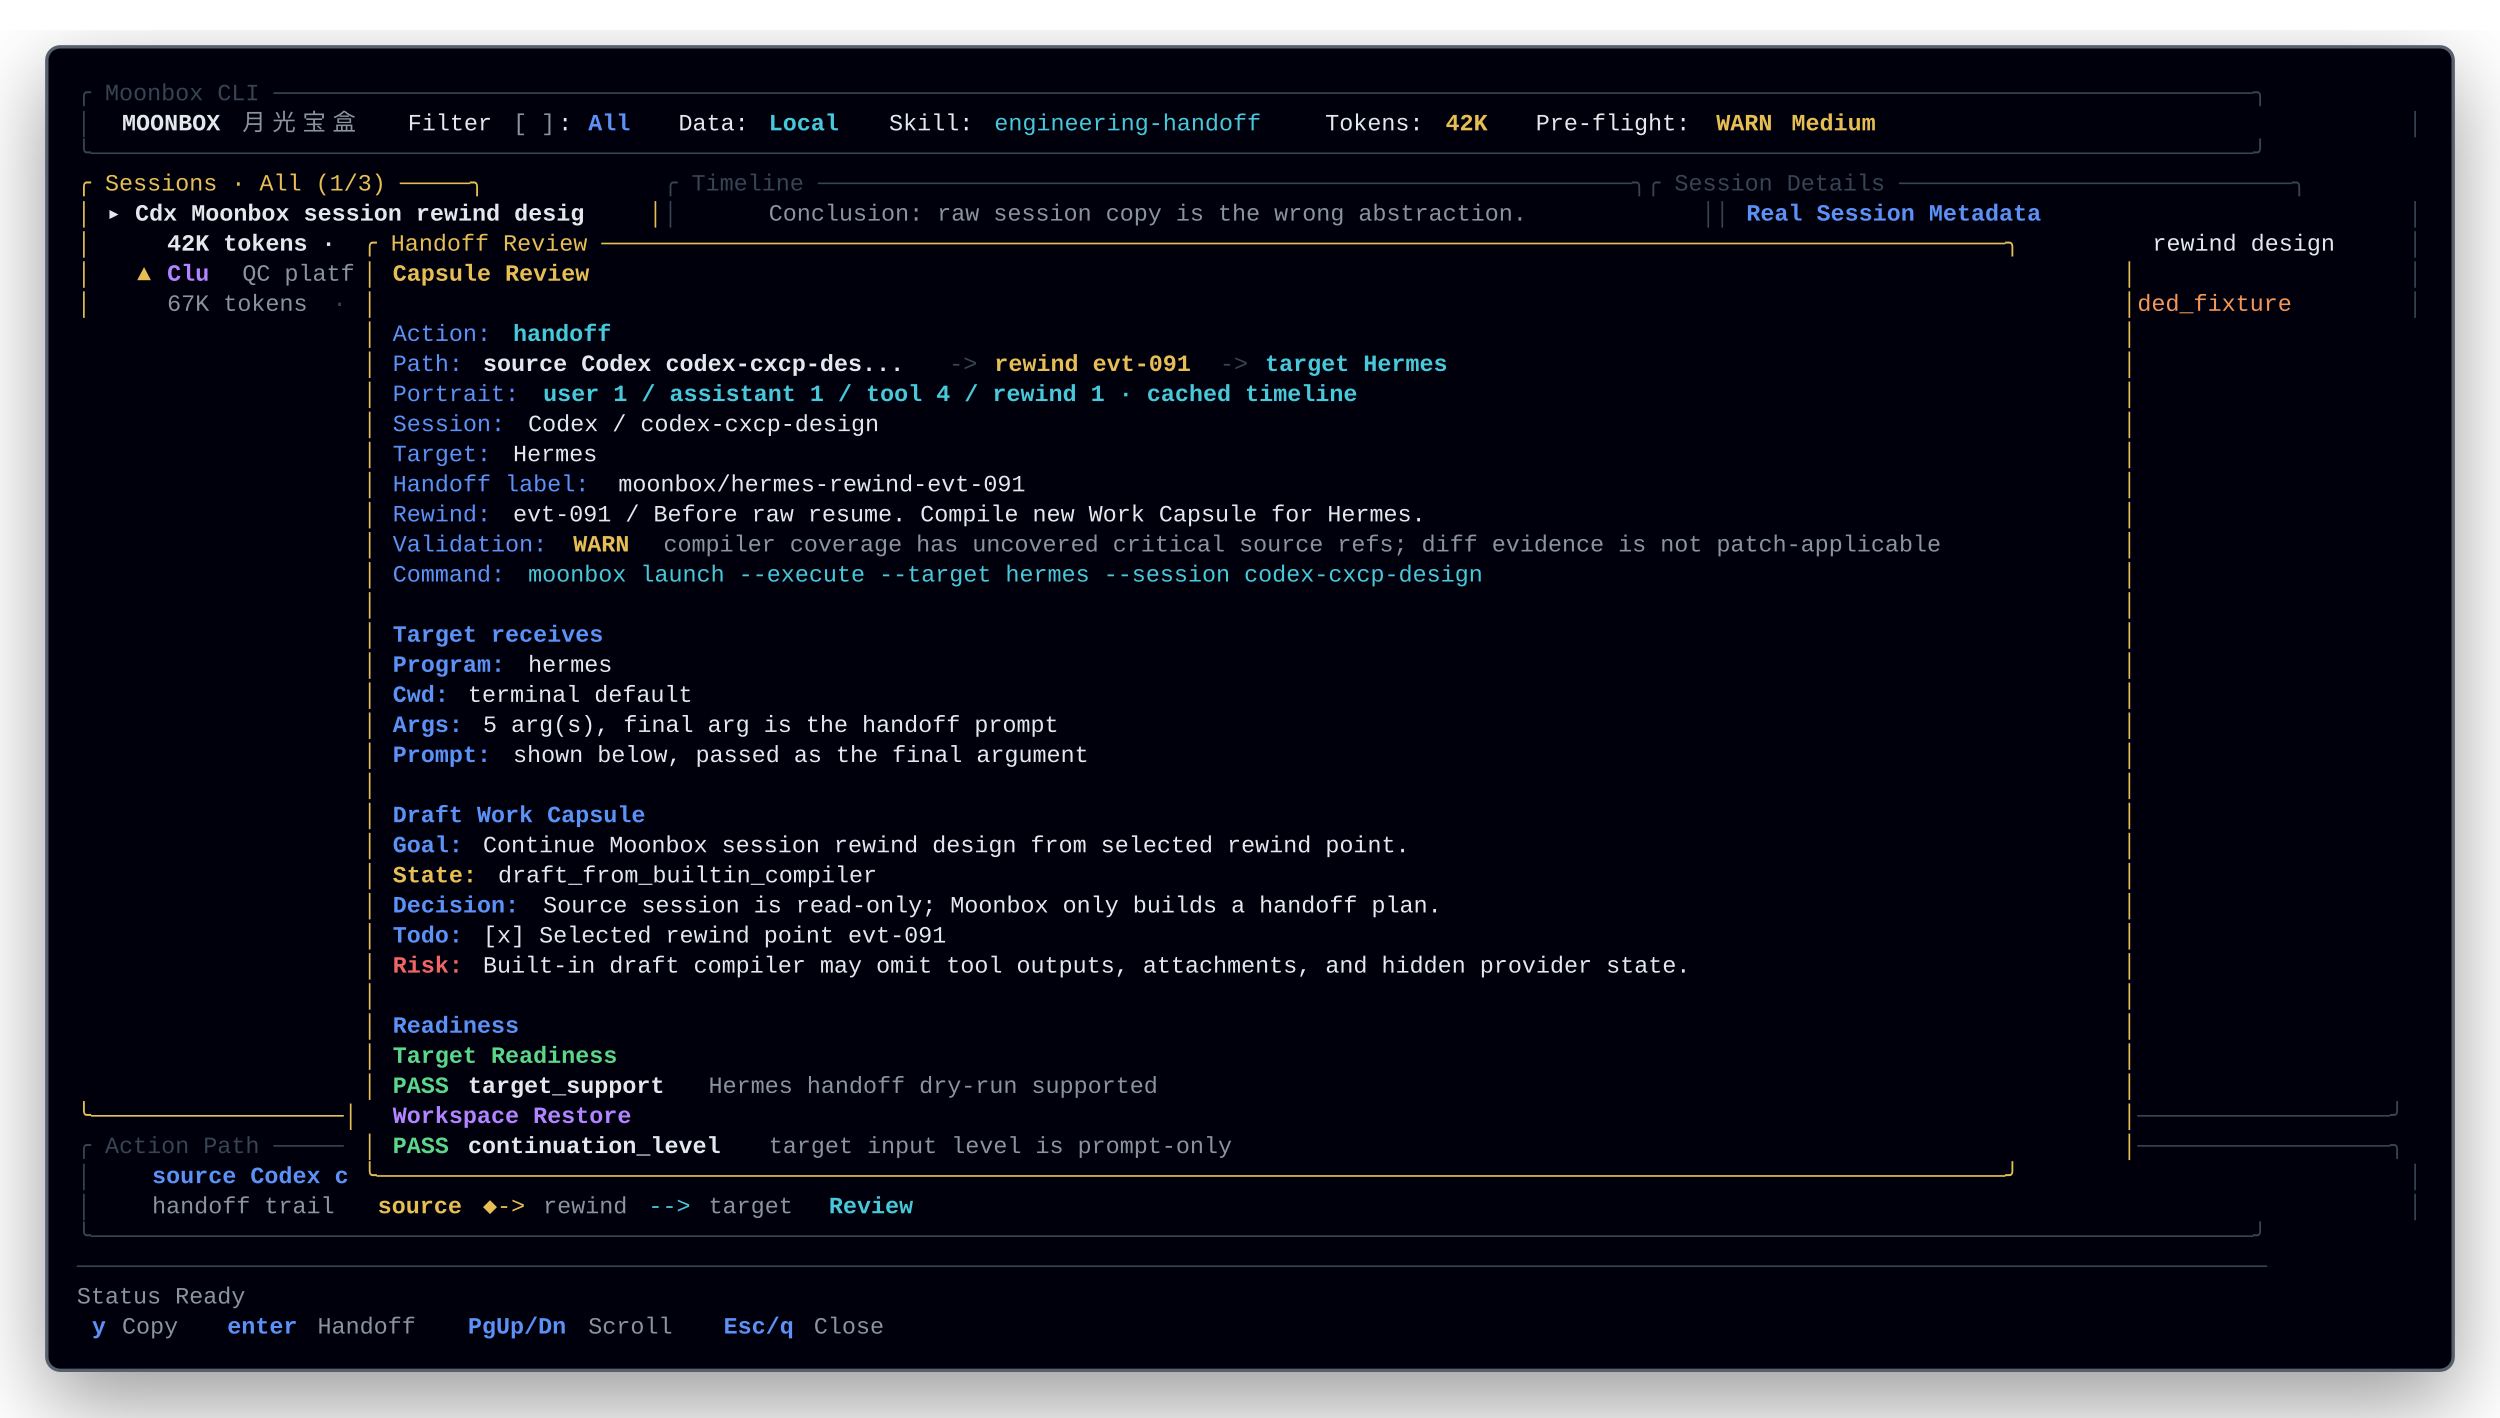
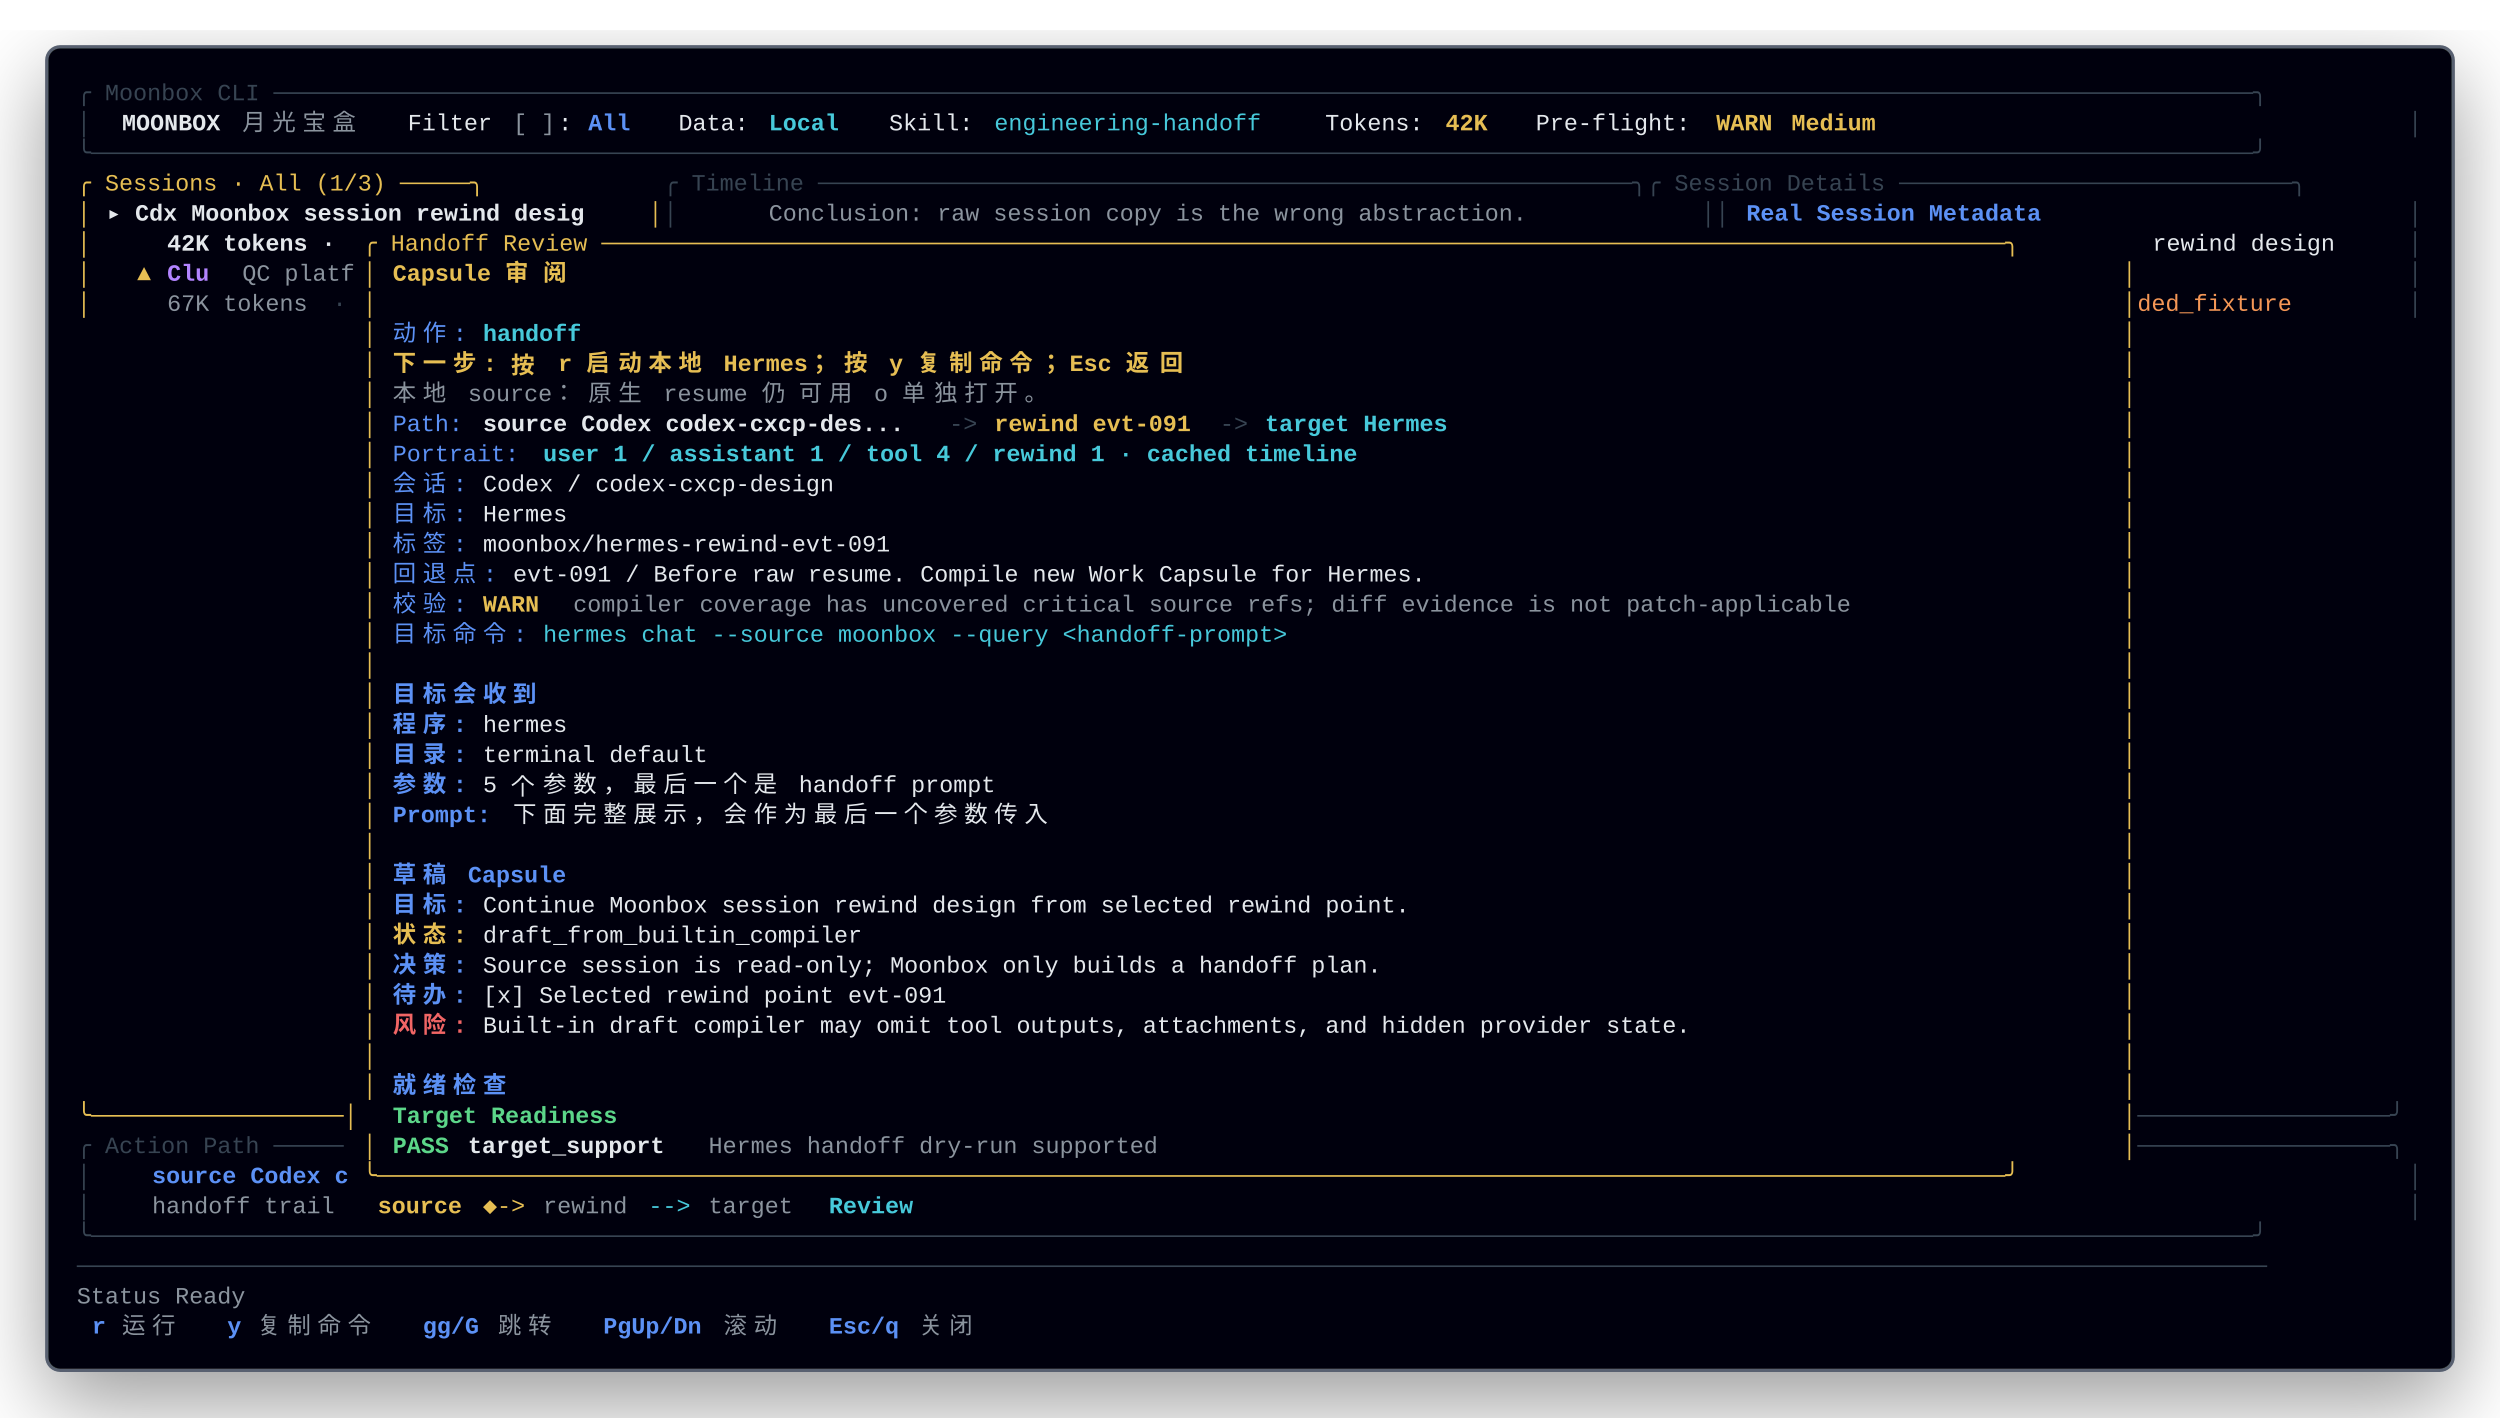
<svg xmlns="http://www.w3.org/2000/svg" width="1496" height="848" viewBox="0 0 1496 848" role="img" aria-labelledby="title desc">
  <defs>
    <filter id="shadow" x="-10%" y="-10%" width="120%" height="120%">
      <feDropShadow dx="0" dy="18" stdDeviation="26" flood-color="#000000" flood-opacity="0.40" />
    </filter>
    <style>
      .mono { font-family: ui-monospace, SFMono-Regular, Menlo, Monaco, Consolas, "Liberation Mono", monospace; white-space: pre; }
    </style>
  </defs>
  <rect x="28" y="28" width="1440" height="792" rx="8" fill="#050607" stroke="#58616f" stroke-width="2" filter="url(#shadow)" />
  <text x="46" y="60" class="mono" font-size="14" font-weight="500" fill="#374452">╭ Moonbox CLI ─────────────────────────────────────────────────────────────────────────────────────────────────────────────────────────────────────────────╮</text>
  <text x="46" y="78" class="mono" font-size="14" font-weight="500" fill="#374452">│</text>
  <text x="73" y="78" class="mono" font-size="14" font-weight="800" fill="#e4e8ec">MOONBOX</text>
  <text x="145" y="78" class="mono" font-size="14" font-weight="500" fill="#8b949e">月</text>
  <text x="163" y="78" class="mono" font-size="14" font-weight="500" fill="#8b949e">光</text>
  <text x="181" y="78" class="mono" font-size="14" font-weight="500" fill="#8b949e">宝</text>
  <text x="199" y="78" class="mono" font-size="14" font-weight="500" fill="#8b949e">盒</text>
  <text x="244" y="78" class="mono" font-size="14" font-weight="500" fill="#e4e8ec">Filter</text>
  <text x="307" y="78" class="mono" font-size="14" font-weight="500" fill="#8b949e">[ ]</text>
  <text x="334" y="78" class="mono" font-size="14" font-weight="500" fill="#e4e8ec">:</text>
  <text x="352" y="78" class="mono" font-size="14" font-weight="800" fill="#5c91f5">All</text>
  <text x="406" y="78" class="mono" font-size="14" font-weight="500" fill="#e4e8ec">Data:</text>
  <text x="460" y="78" class="mono" font-size="14" font-weight="800" fill="#47c9da">Local</text>
  <text x="532" y="78" class="mono" font-size="14" font-weight="500" fill="#e4e8ec">Skill:</text>
  <text x="595" y="78" class="mono" font-size="14" font-weight="500" fill="#47c9da">engineering-handoff</text>
  <text x="793" y="78" class="mono" font-size="14" font-weight="500" fill="#e4e8ec">Tokens:</text>
  <text x="865" y="78" class="mono" font-size="14" font-weight="800" fill="#e6be53">42K</text>
  <text x="919" y="78" class="mono" font-size="14" font-weight="500" fill="#e4e8ec">Pre-flight:</text>
  <text x="1027" y="78" class="mono" font-size="14" font-weight="800" fill="#e6be53">WARN</text>
  <text x="1072" y="78" class="mono" font-size="14" font-weight="800" fill="#e6be53">Medium</text>
  <text x="1441" y="78" class="mono" font-size="14" font-weight="500" fill="#374452">│</text>
  <text x="46" y="96" class="mono" font-size="14" font-weight="500" fill="#374452">╰──────────────────────────────────────────────────────────────────────────────────────────────────────────────────────────────────────────────────────────╯</text>
  <text x="46" y="114" class="mono" font-size="14" font-weight="500" fill="#e6be53">╭ Sessions · All (1/3)           ─────╮</text>
  <text x="397" y="114" class="mono" font-size="14" font-weight="500" fill="#374452">╭ Timeline ──────────────────────────────────────────────────────────╮╭ Session Details ────────────────────────────╮</text>
  <text x="46" y="132" class="mono" font-size="14" font-weight="500" fill="#e6be53">│</text>
  <text x="64" y="132" class="mono" font-size="14" font-weight="800" fill="#e4e8ec">▸ Cdx  Moonbox session rewind desig</text>
  <text x="388" y="132" class="mono" font-size="14" font-weight="500" fill="#e6be53">│</text>
  <text x="397" y="132" class="mono" font-size="14" font-weight="500" fill="#374452">│</text>
  <text x="460" y="132" class="mono" font-size="14" font-weight="500" fill="#8b949e">Conclusion: raw session copy is the wrong abstraction.</text>
  <text x="1018" y="132" class="mono" font-size="14" font-weight="500" fill="#374452">││</text>
  <text x="1045" y="132" class="mono" font-size="14" font-weight="800" fill="#5c91f5">Real Session Metadata</text>
  <text x="1441" y="132" class="mono" font-size="14" font-weight="500" fill="#374452">│</text>
  <text x="46" y="150" class="mono" font-size="14" font-weight="500" fill="#e6be53">│</text>
  <text x="100" y="150" class="mono" font-size="14" font-weight="800" fill="#e4e8ec">42K tokens ·</text>
  <text x="217" y="150" class="mono" font-size="14" font-weight="500" fill="#e6be53">╭ Handoff Review ────────────────────────────────────────────────────────────────────────────────────────────────────╮</text>
  <text x="1288" y="150" class="mono" font-size="14" font-weight="500" fill="#e4e8ec">rewind design</text>
  <text x="1441" y="150" class="mono" font-size="14" font-weight="500" fill="#374452">│</text>
  <text x="46" y="168" class="mono" font-size="14" font-weight="500" fill="#e6be53">│</text>
  <text x="82" y="168" class="mono" font-size="14" font-weight="500" fill="#e6be53">▲</text>
  <text x="100" y="168" class="mono" font-size="14" font-weight="800" fill="#b284ff">Clu</text>
  <text x="145" y="168" class="mono" font-size="14" font-weight="500" fill="#8b949e">QC platf</text>
  <text x="217" y="168" class="mono" font-size="14" font-weight="500" fill="#e6be53">│</text>
-   <text x="235" y="168" class="mono" font-size="14" font-weight="800" fill="#e6be53">Capsule Review</text>
+   <text x="235" y="168" class="mono" font-size="14" font-weight="800" fill="#e6be53">Capsule 审</text>
+   <text x="325" y="168" class="mono" font-size="14" font-weight="800" fill="#e6be53">阅</text>
  <text x="1270" y="168" class="mono" font-size="14" font-weight="500" fill="#e6be53">│</text>
  <text x="1441" y="168" class="mono" font-size="14" font-weight="500" fill="#374452">│</text>
  <text x="46" y="186" class="mono" font-size="14" font-weight="500" fill="#e6be53">│</text>
  <text x="100" y="186" class="mono" font-size="14" font-weight="500" fill="#8b949e">67K tokens</text>
  <text x="199" y="186" class="mono" font-size="14" font-weight="500" fill="#374452">·</text>
  <text x="217" y="186" class="mono" font-size="14" font-weight="500" fill="#e6be53">│</text>
  <text x="1270" y="186" class="mono" font-size="14" font-weight="500" fill="#e6be53">│</text>
  <text x="1279" y="186" class="mono" font-size="14" font-weight="500" fill="#f59756">ded_fixture</text>
  <text x="1441" y="186" class="mono" font-size="14" font-weight="500" fill="#374452">│</text>
  <text x="217" y="204" class="mono" font-size="14" font-weight="500" fill="#e6be53">│</text>
-   <text x="235" y="204" class="mono" font-size="14" font-weight="500" fill="#5c91f5">Action:</text>
-   <text x="307" y="204" class="mono" font-size="14" font-weight="800" fill="#47c9da">handoff</text>
+   <text x="235" y="204" class="mono" font-size="14" font-weight="500" fill="#5c91f5">动</text>
+   <text x="253" y="204" class="mono" font-size="14" font-weight="500" fill="#5c91f5">作</text>
+   <text x="271" y="204" class="mono" font-size="14" font-weight="500" fill="#5c91f5">:</text>
+   <text x="289" y="204" class="mono" font-size="14" font-weight="800" fill="#47c9da">handoff</text>
  <text x="1270" y="204" class="mono" font-size="14" font-weight="500" fill="#e6be53">│</text>
  <text x="217" y="222" class="mono" font-size="14" font-weight="500" fill="#e6be53">│</text>
-   <text x="235" y="222" class="mono" font-size="14" font-weight="500" fill="#5c91f5">Path:</text>
-   <text x="289" y="222" class="mono" font-size="14" font-weight="800" fill="#e4e8ec">source Codex codex-cxcp-des...</text>
-   <text x="568" y="222" class="mono" font-size="14" font-weight="500" fill="#374452">-&gt;</text>
-   <text x="595" y="222" class="mono" font-size="14" font-weight="800" fill="#e6be53">rewind evt-091</text>
-   <text x="730" y="222" class="mono" font-size="14" font-weight="500" fill="#374452">-&gt;</text>
-   <text x="757" y="222" class="mono" font-size="14" font-weight="800" fill="#47c9da">target Hermes</text>
+   <text x="235" y="222" class="mono" font-size="14" font-weight="800" fill="#e6be53">下</text>
+   <text x="253" y="222" class="mono" font-size="14" font-weight="800" fill="#e6be53">一</text>
+   <text x="271" y="222" class="mono" font-size="14" font-weight="800" fill="#e6be53">步</text>
+   <text x="289" y="222" class="mono" font-size="14" font-weight="800" fill="#e6be53">: 按</text>
+   <text x="334" y="222" class="mono" font-size="14" font-weight="800" fill="#e6be53">r 启</text>
+   <text x="370" y="222" class="mono" font-size="14" font-weight="800" fill="#e6be53">动</text>
+   <text x="388" y="222" class="mono" font-size="14" font-weight="800" fill="#e6be53">本</text>
+   <text x="406" y="222" class="mono" font-size="14" font-weight="800" fill="#e6be53">地</text>
+   <text x="433" y="222" class="mono" font-size="14" font-weight="800" fill="#e6be53">Hermes；</text>
+   <text x="505" y="222" class="mono" font-size="14" font-weight="800" fill="#e6be53">按</text>
+   <text x="532" y="222" class="mono" font-size="14" font-weight="800" fill="#e6be53">y 复</text>
+   <text x="568" y="222" class="mono" font-size="14" font-weight="800" fill="#e6be53">制</text>
+   <text x="586" y="222" class="mono" font-size="14" font-weight="800" fill="#e6be53">命</text>
+   <text x="604" y="222" class="mono" font-size="14" font-weight="800" fill="#e6be53">令</text>
+   <text x="622" y="222" class="mono" font-size="14" font-weight="800" fill="#e6be53">；</text>
+   <text x="640" y="222" class="mono" font-size="14" font-weight="800" fill="#e6be53">Esc 返</text>
+   <text x="694" y="222" class="mono" font-size="14" font-weight="800" fill="#e6be53">回</text>
  <text x="1270" y="222" class="mono" font-size="14" font-weight="500" fill="#e6be53">│</text>
  <text x="217" y="240" class="mono" font-size="14" font-weight="500" fill="#e6be53">│</text>
-   <text x="235" y="240" class="mono" font-size="14" font-weight="500" fill="#5c91f5">Portrait:</text>
-   <text x="325" y="240" class="mono" font-size="14" font-weight="800" fill="#47c9da">user 1 / assistant 1 / tool 4 / rewind 1 · cached timeline</text>
+   <text x="235" y="240" class="mono" font-size="14" font-weight="500" fill="#8b949e">本</text>
+   <text x="253" y="240" class="mono" font-size="14" font-weight="500" fill="#8b949e">地</text>
+   <text x="280" y="240" class="mono" font-size="14" font-weight="500" fill="#8b949e">source：</text>
+   <text x="352" y="240" class="mono" font-size="14" font-weight="500" fill="#8b949e">原</text>
+   <text x="370" y="240" class="mono" font-size="14" font-weight="500" fill="#8b949e">生</text>
+   <text x="397" y="240" class="mono" font-size="14" font-weight="500" fill="#8b949e">resume 仍</text>
+   <text x="478" y="240" class="mono" font-size="14" font-weight="500" fill="#8b949e">可</text>
+   <text x="496" y="240" class="mono" font-size="14" font-weight="500" fill="#8b949e">用</text>
+   <text x="523" y="240" class="mono" font-size="14" font-weight="500" fill="#8b949e">o 单</text>
+   <text x="559" y="240" class="mono" font-size="14" font-weight="500" fill="#8b949e">独</text>
+   <text x="577" y="240" class="mono" font-size="14" font-weight="500" fill="#8b949e">打</text>
+   <text x="595" y="240" class="mono" font-size="14" font-weight="500" fill="#8b949e">开</text>
+   <text x="613" y="240" class="mono" font-size="14" font-weight="500" fill="#8b949e">。</text>
  <text x="1270" y="240" class="mono" font-size="14" font-weight="500" fill="#e6be53">│</text>
  <text x="217" y="258" class="mono" font-size="14" font-weight="500" fill="#e6be53">│</text>
-   <text x="235" y="258" class="mono" font-size="14" font-weight="500" fill="#5c91f5">Session:</text>
-   <text x="316" y="258" class="mono" font-size="14" font-weight="500" fill="#e4e8ec">Codex / codex-cxcp-design</text>
+   <text x="235" y="258" class="mono" font-size="14" font-weight="500" fill="#5c91f5">Path:</text>
+   <text x="289" y="258" class="mono" font-size="14" font-weight="800" fill="#e4e8ec">source Codex codex-cxcp-des...</text>
+   <text x="568" y="258" class="mono" font-size="14" font-weight="500" fill="#374452">-&gt;</text>
+   <text x="595" y="258" class="mono" font-size="14" font-weight="800" fill="#e6be53">rewind evt-091</text>
+   <text x="730" y="258" class="mono" font-size="14" font-weight="500" fill="#374452">-&gt;</text>
+   <text x="757" y="258" class="mono" font-size="14" font-weight="800" fill="#47c9da">target Hermes</text>
  <text x="1270" y="258" class="mono" font-size="14" font-weight="500" fill="#e6be53">│</text>
  <text x="217" y="276" class="mono" font-size="14" font-weight="500" fill="#e6be53">│</text>
-   <text x="235" y="276" class="mono" font-size="14" font-weight="500" fill="#5c91f5">Target:</text>
-   <text x="307" y="276" class="mono" font-size="14" font-weight="500" fill="#e4e8ec">Hermes</text>
+   <text x="235" y="276" class="mono" font-size="14" font-weight="500" fill="#5c91f5">Portrait:</text>
+   <text x="325" y="276" class="mono" font-size="14" font-weight="800" fill="#47c9da">user 1 / assistant 1 / tool 4 / rewind 1 · cached timeline</text>
  <text x="1270" y="276" class="mono" font-size="14" font-weight="500" fill="#e6be53">│</text>
  <text x="217" y="294" class="mono" font-size="14" font-weight="500" fill="#e6be53">│</text>
-   <text x="235" y="294" class="mono" font-size="14" font-weight="500" fill="#5c91f5">Handoff label:</text>
-   <text x="370" y="294" class="mono" font-size="14" font-weight="500" fill="#e4e8ec">moonbox/hermes-rewind-evt-091</text>
+   <text x="235" y="294" class="mono" font-size="14" font-weight="500" fill="#5c91f5">会</text>
+   <text x="253" y="294" class="mono" font-size="14" font-weight="500" fill="#5c91f5">话</text>
+   <text x="271" y="294" class="mono" font-size="14" font-weight="500" fill="#5c91f5">:</text>
+   <text x="289" y="294" class="mono" font-size="14" font-weight="500" fill="#e4e8ec">Codex / codex-cxcp-design</text>
  <text x="1270" y="294" class="mono" font-size="14" font-weight="500" fill="#e6be53">│</text>
  <text x="217" y="312" class="mono" font-size="14" font-weight="500" fill="#e6be53">│</text>
-   <text x="235" y="312" class="mono" font-size="14" font-weight="500" fill="#5c91f5">Rewind:</text>
-   <text x="307" y="312" class="mono" font-size="14" font-weight="500" fill="#e4e8ec">evt-091 / Before raw resume. Compile new Work Capsule for Hermes.</text>
+   <text x="235" y="312" class="mono" font-size="14" font-weight="500" fill="#5c91f5">目</text>
+   <text x="253" y="312" class="mono" font-size="14" font-weight="500" fill="#5c91f5">标</text>
+   <text x="271" y="312" class="mono" font-size="14" font-weight="500" fill="#5c91f5">:</text>
+   <text x="289" y="312" class="mono" font-size="14" font-weight="500" fill="#e4e8ec">Hermes</text>
  <text x="1270" y="312" class="mono" font-size="14" font-weight="500" fill="#e6be53">│</text>
  <text x="217" y="330" class="mono" font-size="14" font-weight="500" fill="#e6be53">│</text>
-   <text x="235" y="330" class="mono" font-size="14" font-weight="500" fill="#5c91f5">Validation:</text>
-   <text x="343" y="330" class="mono" font-size="14" font-weight="800" fill="#e6be53">WARN</text>
-   <text x="397" y="330" class="mono" font-size="14" font-weight="500" fill="#8b949e">compiler coverage has uncovered critical source refs; diff evidence is not patch-applicable</text>
+   <text x="235" y="330" class="mono" font-size="14" font-weight="500" fill="#5c91f5">标</text>
+   <text x="253" y="330" class="mono" font-size="14" font-weight="500" fill="#5c91f5">签</text>
+   <text x="271" y="330" class="mono" font-size="14" font-weight="500" fill="#5c91f5">:</text>
+   <text x="289" y="330" class="mono" font-size="14" font-weight="500" fill="#e4e8ec">moonbox/hermes-rewind-evt-091</text>
  <text x="1270" y="330" class="mono" font-size="14" font-weight="500" fill="#e6be53">│</text>
  <text x="217" y="348" class="mono" font-size="14" font-weight="500" fill="#e6be53">│</text>
-   <text x="235" y="348" class="mono" font-size="14" font-weight="500" fill="#5c91f5">Command:</text>
-   <text x="316" y="348" class="mono" font-size="14" font-weight="500" fill="#47c9da">moonbox launch --execute --target hermes --session codex-cxcp-design</text>
+   <text x="235" y="348" class="mono" font-size="14" font-weight="500" fill="#5c91f5">回</text>
+   <text x="253" y="348" class="mono" font-size="14" font-weight="500" fill="#5c91f5">退</text>
+   <text x="271" y="348" class="mono" font-size="14" font-weight="500" fill="#5c91f5">点</text>
+   <text x="289" y="348" class="mono" font-size="14" font-weight="500" fill="#5c91f5">:</text>
+   <text x="307" y="348" class="mono" font-size="14" font-weight="500" fill="#e4e8ec">evt-091 / Before raw resume. Compile new Work Capsule for Hermes.</text>
  <text x="1270" y="348" class="mono" font-size="14" font-weight="500" fill="#e6be53">│</text>
  <text x="217" y="366" class="mono" font-size="14" font-weight="500" fill="#e6be53">│</text>
+   <text x="235" y="366" class="mono" font-size="14" font-weight="500" fill="#5c91f5">校</text>
+   <text x="253" y="366" class="mono" font-size="14" font-weight="500" fill="#5c91f5">验</text>
+   <text x="271" y="366" class="mono" font-size="14" font-weight="500" fill="#5c91f5">:</text>
+   <text x="289" y="366" class="mono" font-size="14" font-weight="800" fill="#e6be53">WARN</text>
+   <text x="343" y="366" class="mono" font-size="14" font-weight="500" fill="#8b949e">compiler coverage has uncovered critical source refs; diff evidence is not patch-applicable</text>
  <text x="1270" y="366" class="mono" font-size="14" font-weight="500" fill="#e6be53">│</text>
  <text x="217" y="384" class="mono" font-size="14" font-weight="500" fill="#e6be53">│</text>
-   <text x="235" y="384" class="mono" font-size="14" font-weight="800" fill="#5c91f5">Target receives</text>
+   <text x="235" y="384" class="mono" font-size="14" font-weight="500" fill="#5c91f5">目</text>
+   <text x="253" y="384" class="mono" font-size="14" font-weight="500" fill="#5c91f5">标</text>
+   <text x="271" y="384" class="mono" font-size="14" font-weight="500" fill="#5c91f5">命</text>
+   <text x="289" y="384" class="mono" font-size="14" font-weight="500" fill="#5c91f5">令</text>
+   <text x="307" y="384" class="mono" font-size="14" font-weight="500" fill="#5c91f5">:</text>
+   <text x="325" y="384" class="mono" font-size="14" font-weight="500" fill="#47c9da">hermes chat --source moonbox --query &lt;handoff-prompt&gt;</text>
  <text x="1270" y="384" class="mono" font-size="14" font-weight="500" fill="#e6be53">│</text>
  <text x="217" y="402" class="mono" font-size="14" font-weight="500" fill="#e6be53">│</text>
-   <text x="235" y="402" class="mono" font-size="14" font-weight="800" fill="#5c91f5">Program:</text>
-   <text x="316" y="402" class="mono" font-size="14" font-weight="500" fill="#e4e8ec">hermes</text>
  <text x="1270" y="402" class="mono" font-size="14" font-weight="500" fill="#e6be53">│</text>
  <text x="217" y="420" class="mono" font-size="14" font-weight="500" fill="#e6be53">│</text>
-   <text x="235" y="420" class="mono" font-size="14" font-weight="800" fill="#5c91f5">Cwd:</text>
-   <text x="280" y="420" class="mono" font-size="14" font-weight="500" fill="#e4e8ec">terminal default</text>
+   <text x="235" y="420" class="mono" font-size="14" font-weight="800" fill="#5c91f5">目</text>
+   <text x="253" y="420" class="mono" font-size="14" font-weight="800" fill="#5c91f5">标</text>
+   <text x="271" y="420" class="mono" font-size="14" font-weight="800" fill="#5c91f5">会</text>
+   <text x="289" y="420" class="mono" font-size="14" font-weight="800" fill="#5c91f5">收</text>
+   <text x="307" y="420" class="mono" font-size="14" font-weight="800" fill="#5c91f5">到</text>
  <text x="1270" y="420" class="mono" font-size="14" font-weight="500" fill="#e6be53">│</text>
  <text x="217" y="438" class="mono" font-size="14" font-weight="500" fill="#e6be53">│</text>
-   <text x="235" y="438" class="mono" font-size="14" font-weight="800" fill="#5c91f5">Args:</text>
-   <text x="289" y="438" class="mono" font-size="14" font-weight="500" fill="#e4e8ec">5 arg(s), final arg is the handoff prompt</text>
+   <text x="235" y="438" class="mono" font-size="14" font-weight="800" fill="#5c91f5">程</text>
+   <text x="253" y="438" class="mono" font-size="14" font-weight="800" fill="#5c91f5">序</text>
+   <text x="271" y="438" class="mono" font-size="14" font-weight="800" fill="#5c91f5">:</text>
+   <text x="289" y="438" class="mono" font-size="14" font-weight="500" fill="#e4e8ec">hermes</text>
  <text x="1270" y="438" class="mono" font-size="14" font-weight="500" fill="#e6be53">│</text>
  <text x="217" y="456" class="mono" font-size="14" font-weight="500" fill="#e6be53">│</text>
-   <text x="235" y="456" class="mono" font-size="14" font-weight="800" fill="#5c91f5">Prompt:</text>
-   <text x="307" y="456" class="mono" font-size="14" font-weight="500" fill="#e4e8ec">shown below, passed as the final argument</text>
+   <text x="235" y="456" class="mono" font-size="14" font-weight="800" fill="#5c91f5">目</text>
+   <text x="253" y="456" class="mono" font-size="14" font-weight="800" fill="#5c91f5">录</text>
+   <text x="271" y="456" class="mono" font-size="14" font-weight="800" fill="#5c91f5">:</text>
+   <text x="289" y="456" class="mono" font-size="14" font-weight="500" fill="#e4e8ec">terminal default</text>
  <text x="1270" y="456" class="mono" font-size="14" font-weight="500" fill="#e6be53">│</text>
  <text x="217" y="474" class="mono" font-size="14" font-weight="500" fill="#e6be53">│</text>
+   <text x="235" y="474" class="mono" font-size="14" font-weight="800" fill="#5c91f5">参</text>
+   <text x="253" y="474" class="mono" font-size="14" font-weight="800" fill="#5c91f5">数</text>
+   <text x="271" y="474" class="mono" font-size="14" font-weight="800" fill="#5c91f5">:</text>
+   <text x="289" y="474" class="mono" font-size="14" font-weight="500" fill="#e4e8ec">5 个</text>
+   <text x="325" y="474" class="mono" font-size="14" font-weight="500" fill="#e4e8ec">参</text>
+   <text x="343" y="474" class="mono" font-size="14" font-weight="500" fill="#e4e8ec">数</text>
+   <text x="361" y="474" class="mono" font-size="14" font-weight="500" fill="#e4e8ec">，</text>
+   <text x="379" y="474" class="mono" font-size="14" font-weight="500" fill="#e4e8ec">最</text>
+   <text x="397" y="474" class="mono" font-size="14" font-weight="500" fill="#e4e8ec">后</text>
+   <text x="415" y="474" class="mono" font-size="14" font-weight="500" fill="#e4e8ec">一</text>
+   <text x="433" y="474" class="mono" font-size="14" font-weight="500" fill="#e4e8ec">个</text>
+   <text x="451" y="474" class="mono" font-size="14" font-weight="500" fill="#e4e8ec">是</text>
+   <text x="478" y="474" class="mono" font-size="14" font-weight="500" fill="#e4e8ec">handoff prompt</text>
  <text x="1270" y="474" class="mono" font-size="14" font-weight="500" fill="#e6be53">│</text>
  <text x="217" y="492" class="mono" font-size="14" font-weight="500" fill="#e6be53">│</text>
-   <text x="235" y="492" class="mono" font-size="14" font-weight="800" fill="#5c91f5">Draft Work Capsule</text>
+   <text x="235" y="492" class="mono" font-size="14" font-weight="800" fill="#5c91f5">Prompt:</text>
+   <text x="307" y="492" class="mono" font-size="14" font-weight="500" fill="#e4e8ec">下</text>
+   <text x="325" y="492" class="mono" font-size="14" font-weight="500" fill="#e4e8ec">面</text>
+   <text x="343" y="492" class="mono" font-size="14" font-weight="500" fill="#e4e8ec">完</text>
+   <text x="361" y="492" class="mono" font-size="14" font-weight="500" fill="#e4e8ec">整</text>
+   <text x="379" y="492" class="mono" font-size="14" font-weight="500" fill="#e4e8ec">展</text>
+   <text x="397" y="492" class="mono" font-size="14" font-weight="500" fill="#e4e8ec">示</text>
+   <text x="415" y="492" class="mono" font-size="14" font-weight="500" fill="#e4e8ec">，</text>
+   <text x="433" y="492" class="mono" font-size="14" font-weight="500" fill="#e4e8ec">会</text>
+   <text x="451" y="492" class="mono" font-size="14" font-weight="500" fill="#e4e8ec">作</text>
+   <text x="469" y="492" class="mono" font-size="14" font-weight="500" fill="#e4e8ec">为</text>
+   <text x="487" y="492" class="mono" font-size="14" font-weight="500" fill="#e4e8ec">最</text>
+   <text x="505" y="492" class="mono" font-size="14" font-weight="500" fill="#e4e8ec">后</text>
+   <text x="523" y="492" class="mono" font-size="14" font-weight="500" fill="#e4e8ec">一</text>
+   <text x="541" y="492" class="mono" font-size="14" font-weight="500" fill="#e4e8ec">个</text>
+   <text x="559" y="492" class="mono" font-size="14" font-weight="500" fill="#e4e8ec">参</text>
+   <text x="577" y="492" class="mono" font-size="14" font-weight="500" fill="#e4e8ec">数</text>
+   <text x="595" y="492" class="mono" font-size="14" font-weight="500" fill="#e4e8ec">传</text>
+   <text x="613" y="492" class="mono" font-size="14" font-weight="500" fill="#e4e8ec">入</text>
  <text x="1270" y="492" class="mono" font-size="14" font-weight="500" fill="#e6be53">│</text>
  <text x="217" y="510" class="mono" font-size="14" font-weight="500" fill="#e6be53">│</text>
-   <text x="235" y="510" class="mono" font-size="14" font-weight="800" fill="#5c91f5">Goal:</text>
-   <text x="289" y="510" class="mono" font-size="14" font-weight="500" fill="#e4e8ec">Continue Moonbox session rewind design from selected rewind point.</text>
  <text x="1270" y="510" class="mono" font-size="14" font-weight="500" fill="#e6be53">│</text>
  <text x="217" y="528" class="mono" font-size="14" font-weight="500" fill="#e6be53">│</text>
-   <text x="235" y="528" class="mono" font-size="14" font-weight="800" fill="#e6be53">State:</text>
-   <text x="298" y="528" class="mono" font-size="14" font-weight="500" fill="#e4e8ec">draft_from_builtin_compiler</text>
+   <text x="235" y="528" class="mono" font-size="14" font-weight="800" fill="#5c91f5">草</text>
+   <text x="253" y="528" class="mono" font-size="14" font-weight="800" fill="#5c91f5">稿</text>
+   <text x="280" y="528" class="mono" font-size="14" font-weight="800" fill="#5c91f5">Capsule</text>
  <text x="1270" y="528" class="mono" font-size="14" font-weight="500" fill="#e6be53">│</text>
  <text x="217" y="546" class="mono" font-size="14" font-weight="500" fill="#e6be53">│</text>
-   <text x="235" y="546" class="mono" font-size="14" font-weight="800" fill="#5c91f5">Decision:</text>
-   <text x="325" y="546" class="mono" font-size="14" font-weight="500" fill="#e4e8ec">Source session is read-only; Moonbox only builds a handoff plan.</text>
+   <text x="235" y="546" class="mono" font-size="14" font-weight="800" fill="#5c91f5">目</text>
+   <text x="253" y="546" class="mono" font-size="14" font-weight="800" fill="#5c91f5">标</text>
+   <text x="271" y="546" class="mono" font-size="14" font-weight="800" fill="#5c91f5">:</text>
+   <text x="289" y="546" class="mono" font-size="14" font-weight="500" fill="#e4e8ec">Continue Moonbox session rewind design from selected rewind point.</text>
  <text x="1270" y="546" class="mono" font-size="14" font-weight="500" fill="#e6be53">│</text>
  <text x="217" y="564" class="mono" font-size="14" font-weight="500" fill="#e6be53">│</text>
-   <text x="235" y="564" class="mono" font-size="14" font-weight="800" fill="#5c91f5">Todo:</text>
-   <text x="289" y="564" class="mono" font-size="14" font-weight="500" fill="#e4e8ec">[x] Selected rewind point evt-091</text>
+   <text x="235" y="564" class="mono" font-size="14" font-weight="800" fill="#e6be53">状</text>
+   <text x="253" y="564" class="mono" font-size="14" font-weight="800" fill="#e6be53">态</text>
+   <text x="271" y="564" class="mono" font-size="14" font-weight="800" fill="#e6be53">:</text>
+   <text x="289" y="564" class="mono" font-size="14" font-weight="500" fill="#e4e8ec">draft_from_builtin_compiler</text>
  <text x="1270" y="564" class="mono" font-size="14" font-weight="500" fill="#e6be53">│</text>
  <text x="217" y="582" class="mono" font-size="14" font-weight="500" fill="#e6be53">│</text>
-   <text x="235" y="582" class="mono" font-size="14" font-weight="800" fill="#f16565">Risk:</text>
-   <text x="289" y="582" class="mono" font-size="14" font-weight="500" fill="#e4e8ec">Built-in draft compiler may omit tool outputs, attachments, and hidden provider state.</text>
+   <text x="235" y="582" class="mono" font-size="14" font-weight="800" fill="#5c91f5">决</text>
+   <text x="253" y="582" class="mono" font-size="14" font-weight="800" fill="#5c91f5">策</text>
+   <text x="271" y="582" class="mono" font-size="14" font-weight="800" fill="#5c91f5">:</text>
+   <text x="289" y="582" class="mono" font-size="14" font-weight="500" fill="#e4e8ec">Source session is read-only; Moonbox only builds a handoff plan.</text>
  <text x="1270" y="582" class="mono" font-size="14" font-weight="500" fill="#e6be53">│</text>
  <text x="217" y="600" class="mono" font-size="14" font-weight="500" fill="#e6be53">│</text>
+   <text x="235" y="600" class="mono" font-size="14" font-weight="800" fill="#5c91f5">待</text>
+   <text x="253" y="600" class="mono" font-size="14" font-weight="800" fill="#5c91f5">办</text>
+   <text x="271" y="600" class="mono" font-size="14" font-weight="800" fill="#5c91f5">:</text>
+   <text x="289" y="600" class="mono" font-size="14" font-weight="500" fill="#e4e8ec">[x] Selected rewind point evt-091</text>
  <text x="1270" y="600" class="mono" font-size="14" font-weight="500" fill="#e6be53">│</text>
  <text x="217" y="618" class="mono" font-size="14" font-weight="500" fill="#e6be53">│</text>
-   <text x="235" y="618" class="mono" font-size="14" font-weight="800" fill="#5c91f5">Readiness</text>
+   <text x="235" y="618" class="mono" font-size="14" font-weight="800" fill="#f16565">风</text>
+   <text x="253" y="618" class="mono" font-size="14" font-weight="800" fill="#f16565">险</text>
+   <text x="271" y="618" class="mono" font-size="14" font-weight="800" fill="#f16565">:</text>
+   <text x="289" y="618" class="mono" font-size="14" font-weight="500" fill="#e4e8ec">Built-in draft compiler may omit tool outputs, attachments, and hidden provider state.</text>
  <text x="1270" y="618" class="mono" font-size="14" font-weight="500" fill="#e6be53">│</text>
  <text x="217" y="636" class="mono" font-size="14" font-weight="500" fill="#e6be53">│</text>
-   <text x="235" y="636" class="mono" font-size="14" font-weight="800" fill="#5cd689">Target Readiness</text>
  <text x="1270" y="636" class="mono" font-size="14" font-weight="500" fill="#e6be53">│</text>
  <text x="217" y="654" class="mono" font-size="14" font-weight="500" fill="#e6be53">│</text>
-   <text x="235" y="654" class="mono" font-size="14" font-weight="800" fill="#5cd689">PASS</text>
-   <text x="280" y="654" class="mono" font-size="14" font-weight="800" fill="#e4e8ec">target_support</text>
-   <text x="424" y="654" class="mono" font-size="14" font-weight="500" fill="#8b949e">Hermes handoff dry-run supported</text>
+   <text x="235" y="654" class="mono" font-size="14" font-weight="800" fill="#5c91f5">就</text>
+   <text x="253" y="654" class="mono" font-size="14" font-weight="800" fill="#5c91f5">绪</text>
+   <text x="271" y="654" class="mono" font-size="14" font-weight="800" fill="#5c91f5">检</text>
+   <text x="289" y="654" class="mono" font-size="14" font-weight="800" fill="#5c91f5">查</text>
  <text x="1270" y="654" class="mono" font-size="14" font-weight="500" fill="#e6be53">│</text>
  <text x="46" y="672" class="mono" font-size="14" font-weight="500" fill="#e6be53">╰──────────────────│</text>
-   <text x="235" y="672" class="mono" font-size="14" font-weight="800" fill="#b284ff">Workspace Restore</text>
+   <text x="235" y="672" class="mono" font-size="14" font-weight="800" fill="#5cd689">Target Readiness</text>
  <text x="1270" y="672" class="mono" font-size="14" font-weight="500" fill="#e6be53">│</text>
  <text x="1279" y="672" class="mono" font-size="14" font-weight="500" fill="#374452">──────────────────╯</text>
  <text x="46" y="690" class="mono" font-size="14" font-weight="500" fill="#374452">╭ Action Path ─────</text>
  <text x="217" y="690" class="mono" font-size="14" font-weight="500" fill="#e6be53">│</text>
  <text x="235" y="690" class="mono" font-size="14" font-weight="800" fill="#5cd689">PASS</text>
-   <text x="280" y="690" class="mono" font-size="14" font-weight="800" fill="#e4e8ec">continuation_level</text>
-   <text x="460" y="690" class="mono" font-size="14" font-weight="500" fill="#8b949e">target input level is prompt-only</text>
+   <text x="280" y="690" class="mono" font-size="14" font-weight="800" fill="#e4e8ec">target_support</text>
+   <text x="424" y="690" class="mono" font-size="14" font-weight="500" fill="#8b949e">Hermes handoff dry-run supported</text>
  <text x="1270" y="690" class="mono" font-size="14" font-weight="500" fill="#e6be53">│</text>
  <text x="1279" y="690" class="mono" font-size="14" font-weight="500" fill="#374452">──────────────────╮</text>
  <text x="46" y="708" class="mono" font-size="14" font-weight="500" fill="#374452">│</text>
  <text x="91" y="708" class="mono" font-size="14" font-weight="800" fill="#5c91f5">source Codex c</text>
  <text x="217" y="708" class="mono" font-size="14" font-weight="500" fill="#e6be53">╰────────────────────────────────────────────────────────────────────────────────────────────────────────────────────╯</text>
  <text x="1441" y="708" class="mono" font-size="14" font-weight="500" fill="#374452">│</text>
  <text x="46" y="726" class="mono" font-size="14" font-weight="500" fill="#374452">│</text>
  <text x="91" y="726" class="mono" font-size="14" font-weight="500" fill="#8b949e">handoff trail</text>
  <text x="226" y="726" class="mono" font-size="14" font-weight="800" fill="#e6be53">source</text>
  <text x="289" y="726" class="mono" font-size="14" font-weight="500" fill="#e6be53">◆-&gt;</text>
  <text x="325" y="726" class="mono" font-size="14" font-weight="500" fill="#8b949e">rewind</text>
  <text x="388" y="726" class="mono" font-size="14" font-weight="500" fill="#47c9da">--&gt;</text>
  <text x="424" y="726" class="mono" font-size="14" font-weight="500" fill="#8b949e">target</text>
  <text x="496" y="726" class="mono" font-size="14" font-weight="800" fill="#47c9da">Review</text>
  <text x="1441" y="726" class="mono" font-size="14" font-weight="500" fill="#374452">│</text>
  <text x="46" y="744" class="mono" font-size="14" font-weight="500" fill="#374452">╰──────────────────────────────────────────────────────────────────────────────────────────────────────────────────────────────────────────────────────────╯</text>
  <text x="46" y="762" class="mono" font-size="14" font-weight="500" fill="#374452">────────────────────────────────────────────────────────────────────────────────────────────────────────────────────────────────────────────────────────────</text>
  <text x="46" y="780" class="mono" font-size="14" font-weight="500" fill="#8b949e">Status Ready</text>
-   <text x="55" y="798" class="mono" font-size="14" font-weight="800" fill="#5c91f5">y</text>
-   <text x="73" y="798" class="mono" font-size="14" font-weight="500" fill="#8b949e">Copy</text>
-   <text x="136" y="798" class="mono" font-size="14" font-weight="800" fill="#5c91f5">enter</text>
-   <text x="190" y="798" class="mono" font-size="14" font-weight="500" fill="#8b949e">Handoff</text>
-   <text x="280" y="798" class="mono" font-size="14" font-weight="800" fill="#5c91f5">PgUp/Dn</text>
-   <text x="352" y="798" class="mono" font-size="14" font-weight="500" fill="#8b949e">Scroll</text>
-   <text x="433" y="798" class="mono" font-size="14" font-weight="800" fill="#5c91f5">Esc/q</text>
-   <text x="487" y="798" class="mono" font-size="14" font-weight="500" fill="#8b949e">Close</text>
+   <text x="55" y="798" class="mono" font-size="14" font-weight="800" fill="#5c91f5">r</text>
+   <text x="73" y="798" class="mono" font-size="14" font-weight="500" fill="#8b949e">运</text>
+   <text x="91" y="798" class="mono" font-size="14" font-weight="500" fill="#8b949e">行</text>
+   <text x="136" y="798" class="mono" font-size="14" font-weight="800" fill="#5c91f5">y</text>
+   <text x="154" y="798" class="mono" font-size="14" font-weight="500" fill="#8b949e">复</text>
+   <text x="172" y="798" class="mono" font-size="14" font-weight="500" fill="#8b949e">制</text>
+   <text x="190" y="798" class="mono" font-size="14" font-weight="500" fill="#8b949e">命</text>
+   <text x="208" y="798" class="mono" font-size="14" font-weight="500" fill="#8b949e">令</text>
+   <text x="253" y="798" class="mono" font-size="14" font-weight="800" fill="#5c91f5">gg/G</text>
+   <text x="298" y="798" class="mono" font-size="14" font-weight="500" fill="#8b949e">跳</text>
+   <text x="316" y="798" class="mono" font-size="14" font-weight="500" fill="#8b949e">转</text>
+   <text x="361" y="798" class="mono" font-size="14" font-weight="800" fill="#5c91f5">PgUp/Dn</text>
+   <text x="433" y="798" class="mono" font-size="14" font-weight="500" fill="#8b949e">滚</text>
+   <text x="451" y="798" class="mono" font-size="14" font-weight="500" fill="#8b949e">动</text>
+   <text x="496" y="798" class="mono" font-size="14" font-weight="800" fill="#5c91f5">Esc/q</text>
+   <text x="550" y="798" class="mono" font-size="14" font-weight="500" fill="#8b949e">关</text>
+   <text x="568" y="798" class="mono" font-size="14" font-weight="500" fill="#8b949e">闭</text>
</svg>
